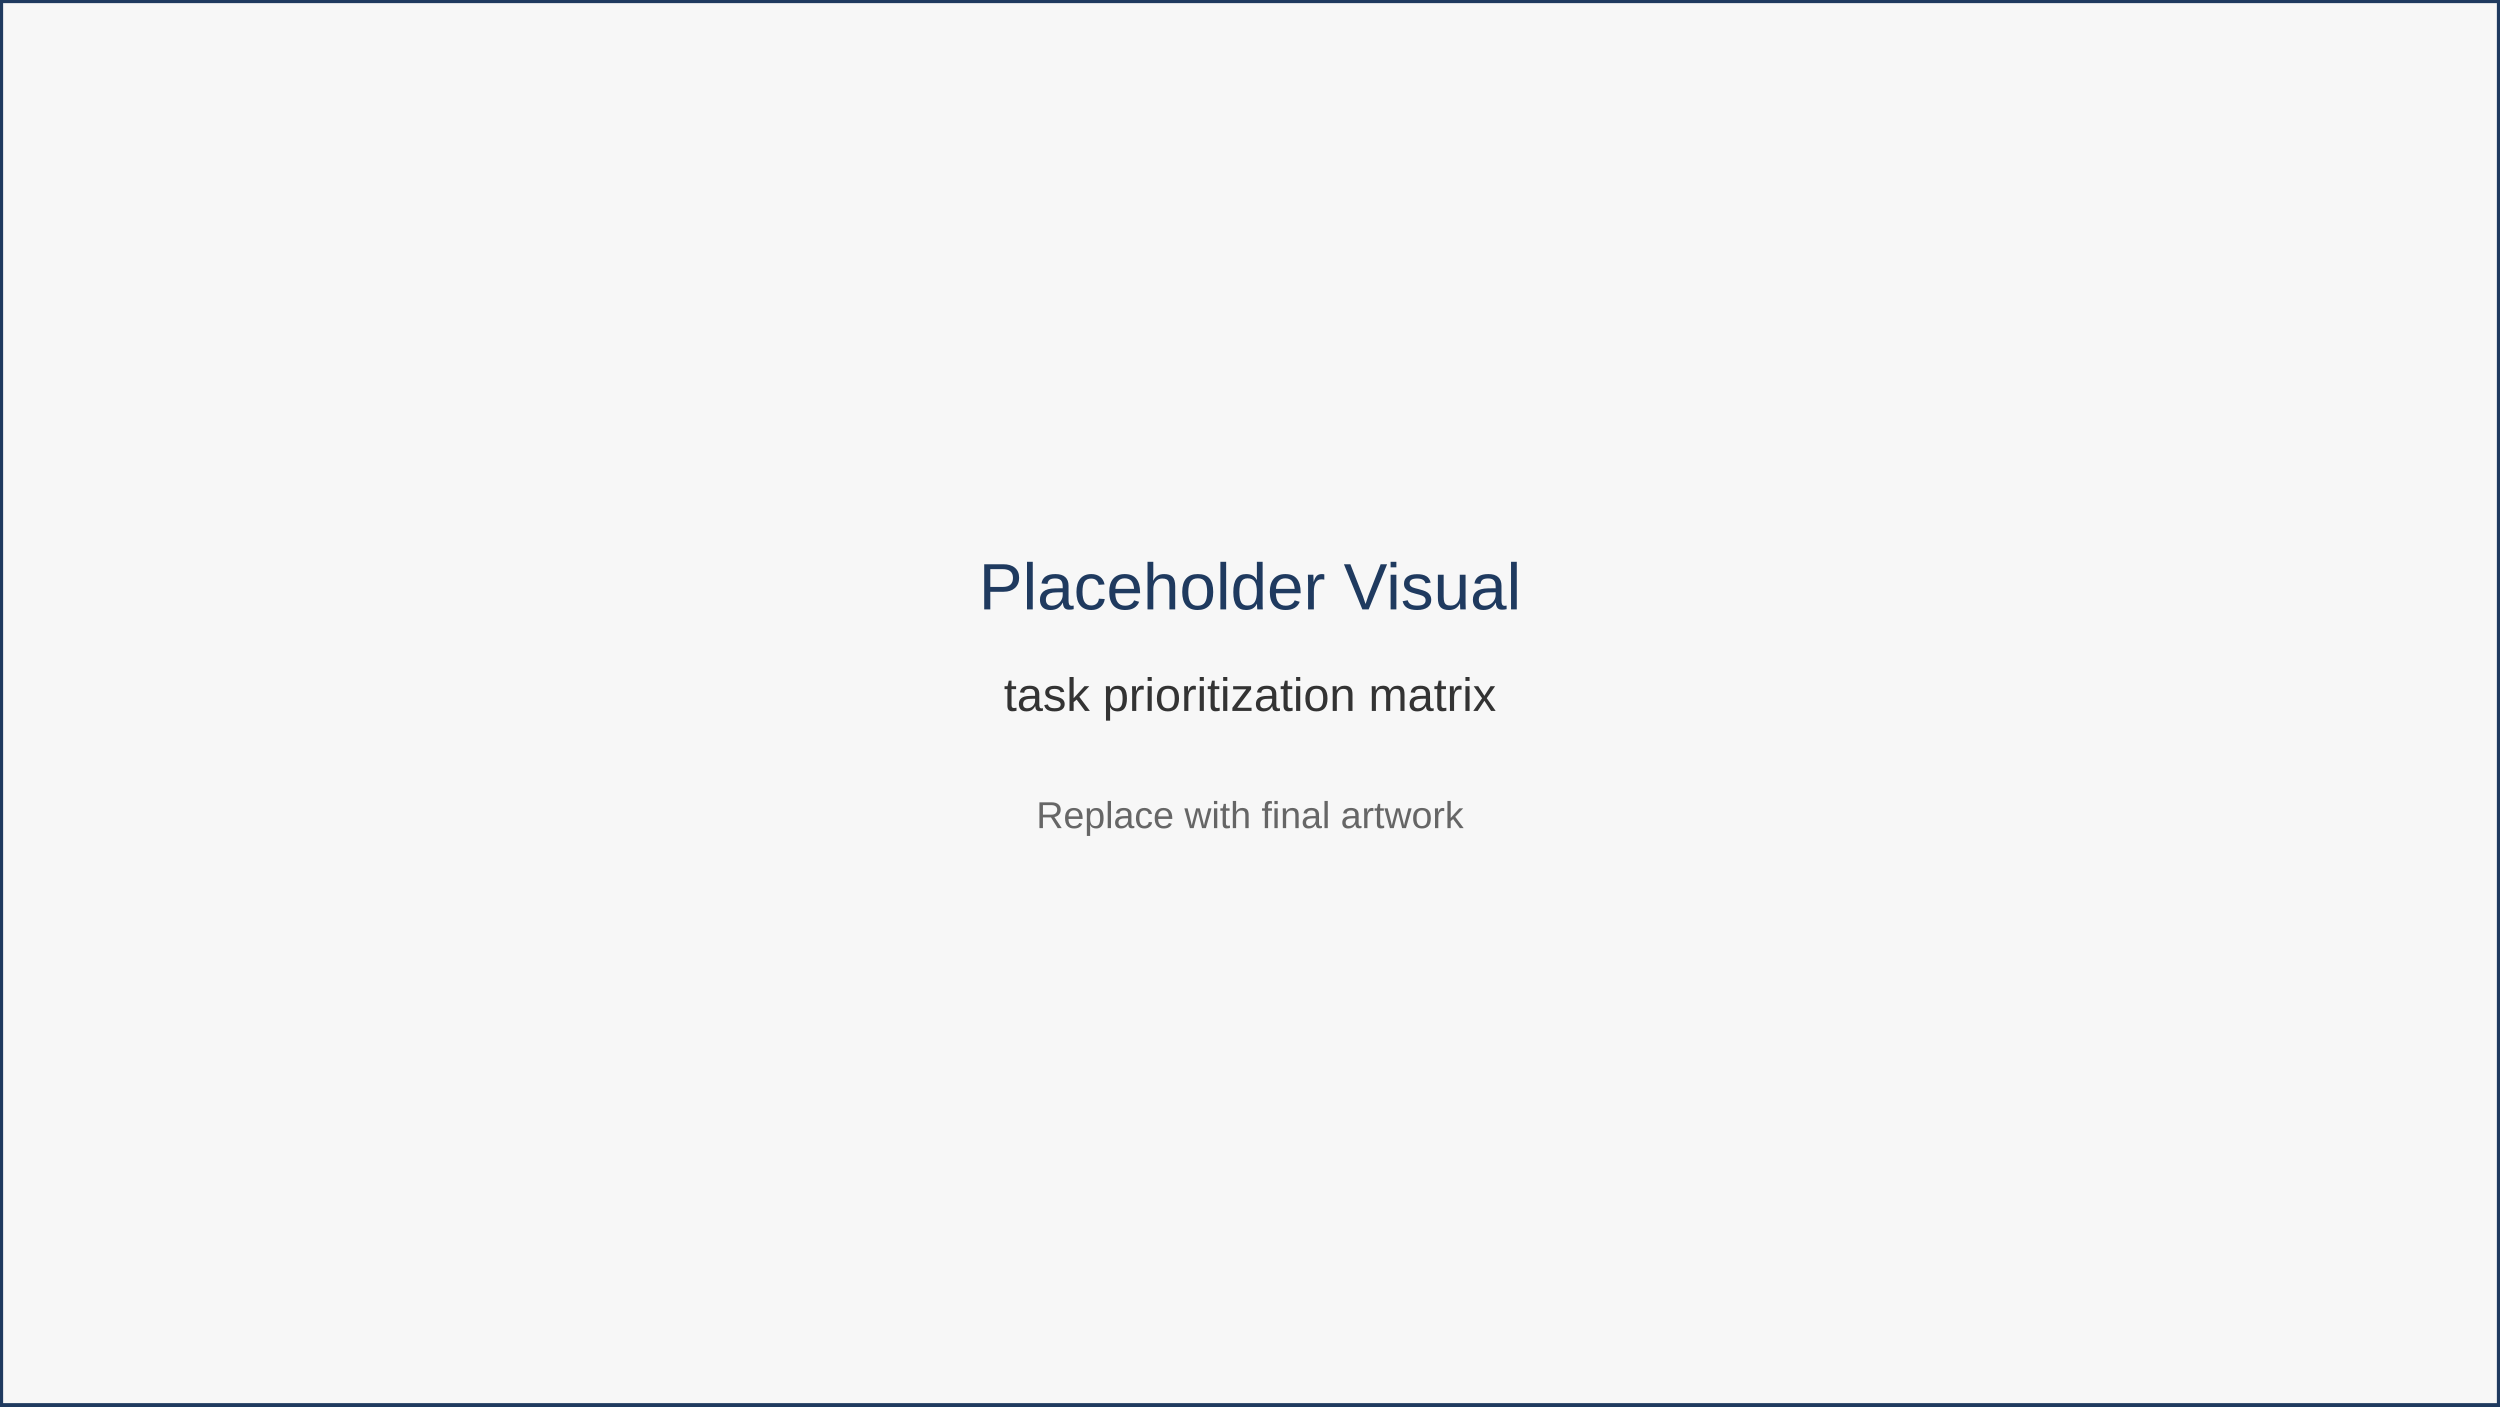
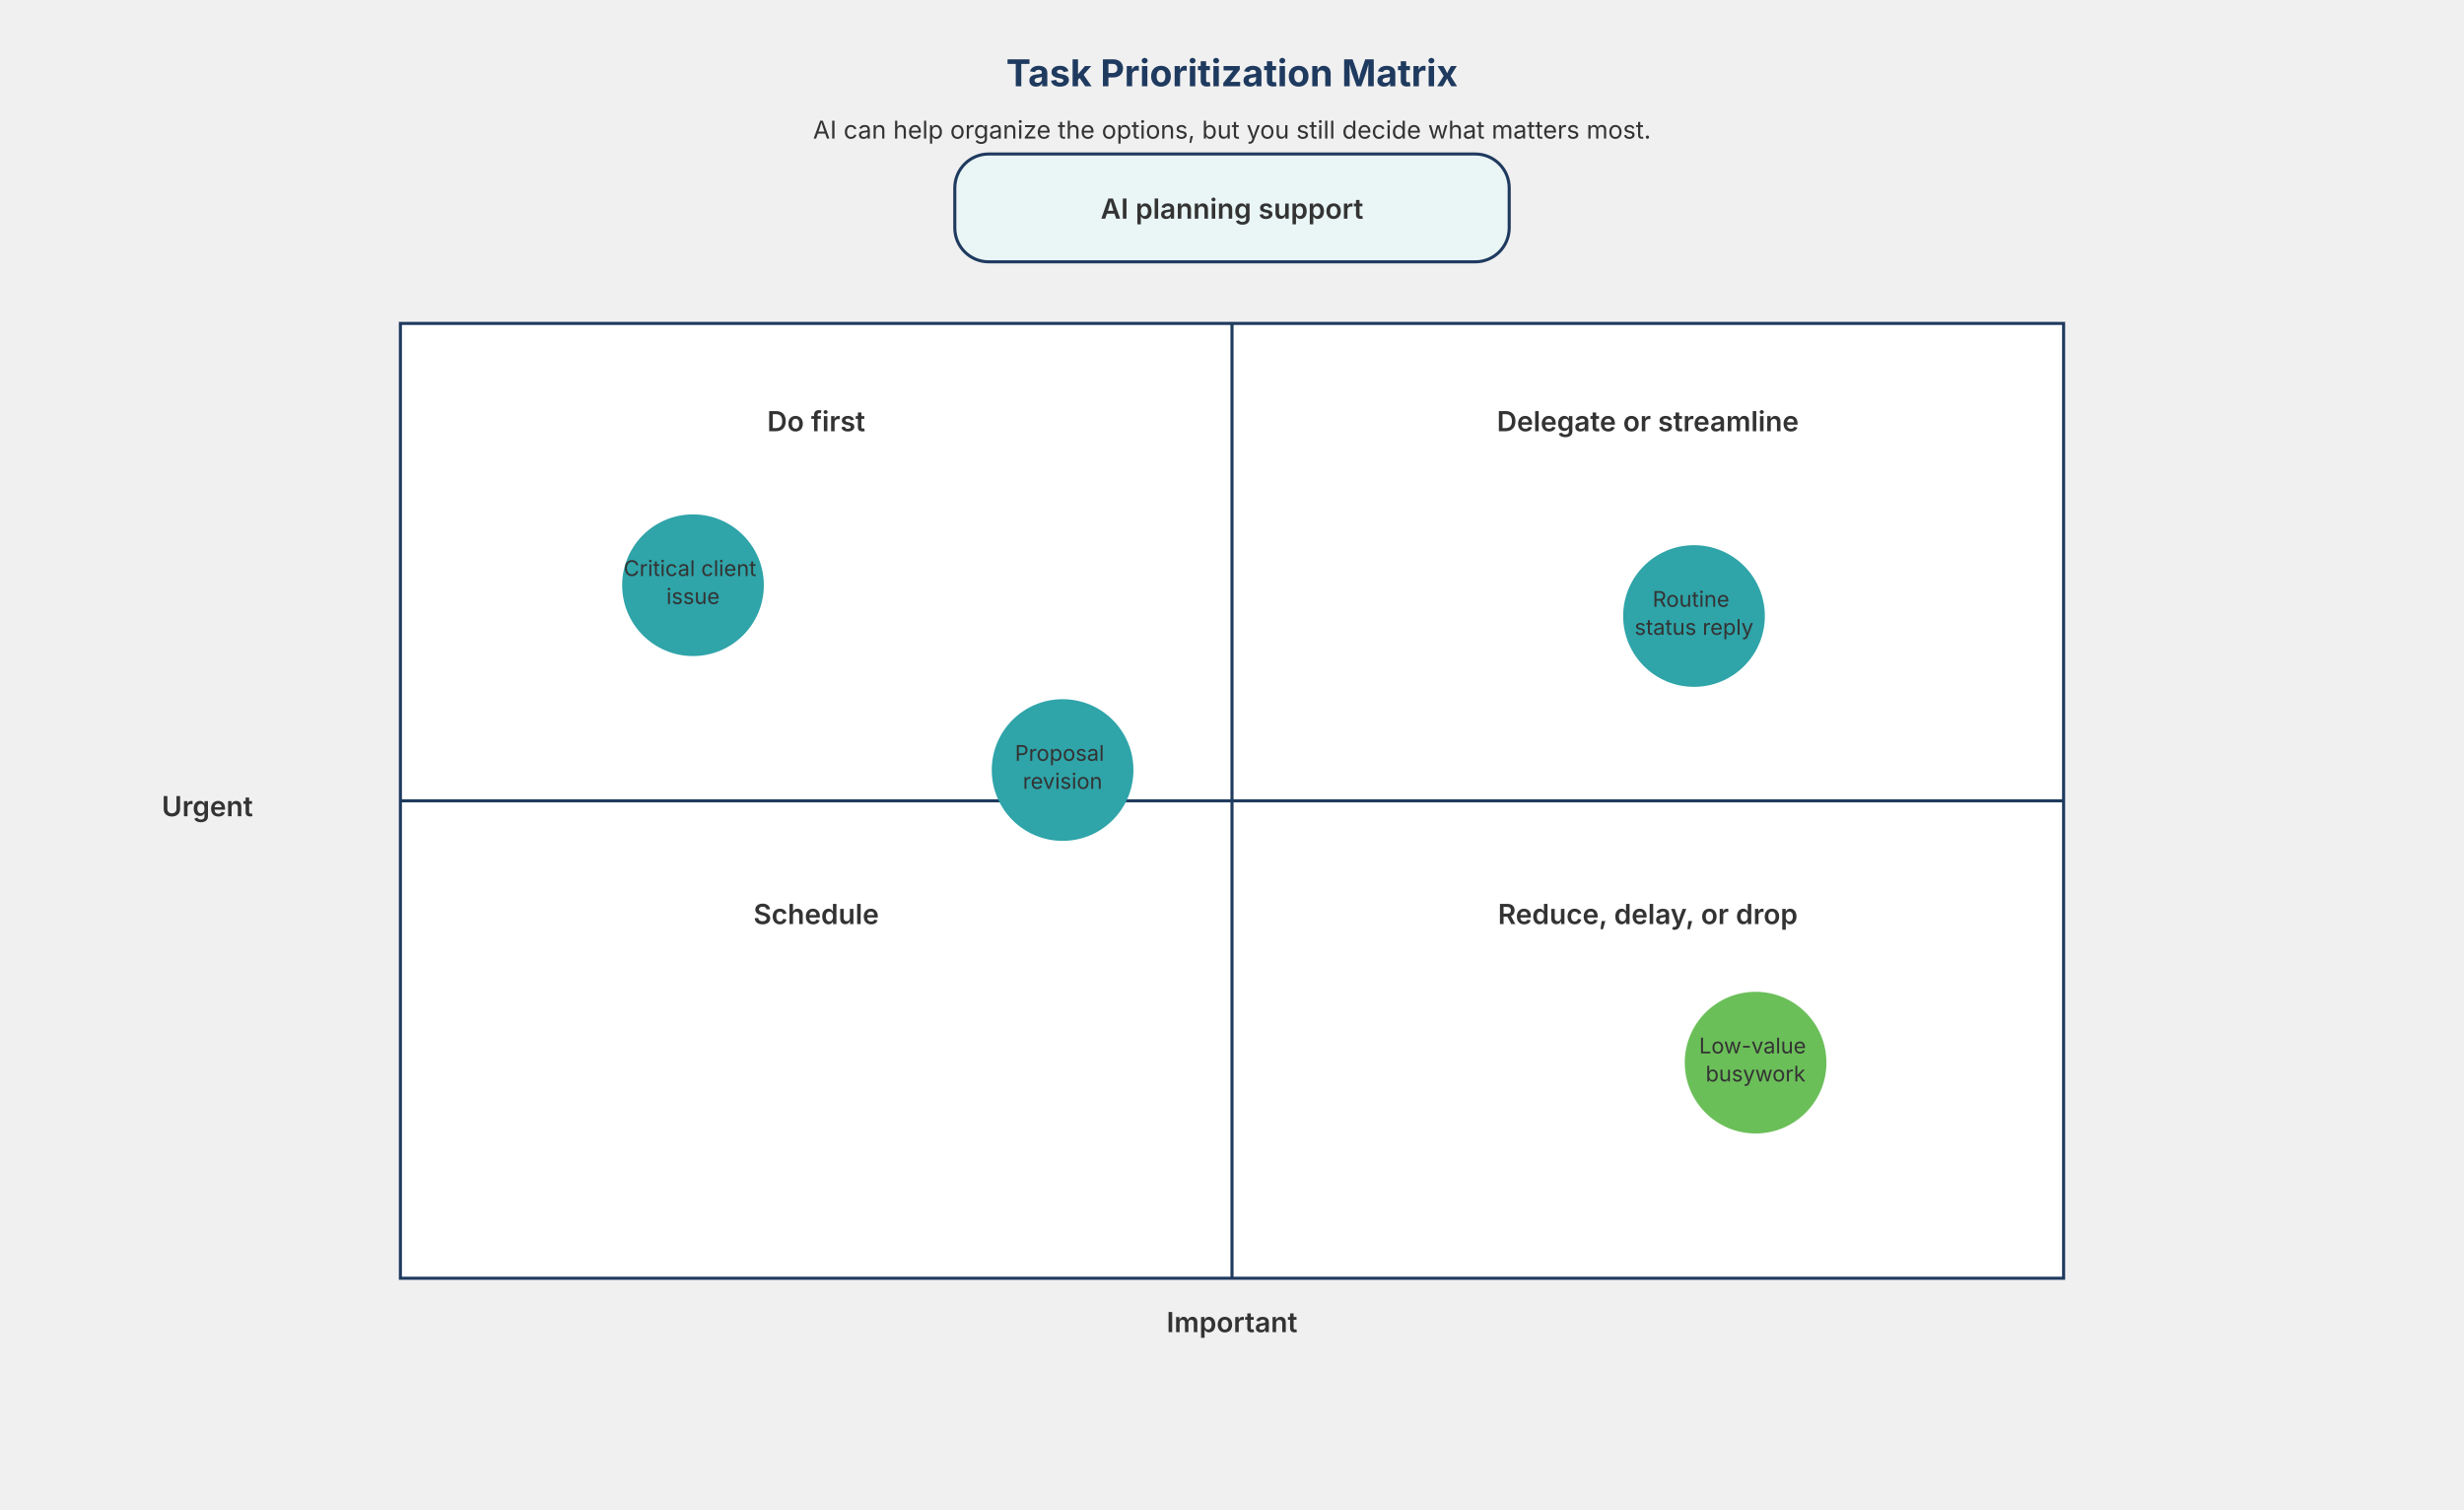
- <svg xmlns="http://www.w3.org/2000/svg" width="1600" height="900" viewBox="0 0 1600 900">
-   <rect width="1600" height="900" fill="#F7F7F7" stroke="#1F3A5F" stroke-width="4" />
-   <text x="800" y="390" text-anchor="middle" font-family="Arial, sans-serif" font-size="42" fill="#1F3A5F">
-     Placeholder Visual
+ <svg xmlns="http://www.w3.org/2000/svg" width="1600" height="980" viewBox="0 0 1600 980" fill="none">
+   <defs>
+     <marker id="arrow" viewBox="0 0 10 10" refX="9" refY="5" markerWidth="8" markerHeight="8" orient="auto-start-reverse">
+       <path d="M 0 0 L 10 5 L 0 10 z" fill="#1F3A5F" />
+     </marker>
+     <style>
+       text { font-family: Inter, Arial, sans-serif; fill: #333333; }
+       .title { font-size: 24px; font-weight: 700; fill: #1F3A5F; }
+       .label { font-size: 18px; font-weight: 600; }
+       .body { font-size: 16px; }
+       .small { font-size: 14px; }
+       .box { stroke: #1F3A5F; stroke-width: 2; }
+       .arrow { stroke: #1F3A5F; stroke-width: 2; fill: none; marker-end: url(#arrow); }
+       .dashed { stroke-dasharray: 8 8; }
+       .icon-circle { fill: #2FA4A9; }
+       .muted { fill: #F7F7F7; }
+     </style>
+   </defs>
+   <text x="800" y="56" text-anchor="middle" class="title">
+     <tspan x="800" dy="0">Task Prioritization Matrix</tspan>
  </text>
-   <text x="800" y="455" text-anchor="middle" font-family="Arial, sans-serif" font-size="30" fill="#333333">
-     task prioritization matrix
+   <text x="800" y="90" text-anchor="middle" class="body">
+     <tspan x="800" dy="0">AI can help organize the options, but you still decide what matters most.</tspan>
  </text>
-   <text x="800" y="530" text-anchor="middle" font-family="Arial, sans-serif" font-size="24" fill="#666666">
-     Replace with final artwork
+   <rect x="260" y="210" width="1080" height="620" fill="#FFFFFF" stroke="#1F3A5F" stroke-width="2" />
+   <line x1="800.0" y1="210" x2="800.0" y2="830" stroke="#1F3A5F" stroke-width="2" />
+   <line x1="260" y1="520.0" x2="1340" y2="520.0" stroke="#1F3A5F" stroke-width="2" />
+   <text x="800" y="865" text-anchor="middle" class="label">
+     <tspan x="800" dy="0">Important</tspan>
+   </text>
+   <text x="105" y="530" text-anchor="start" class="label">
+     <tspan x="105" dy="0">Urgent</tspan>
+   </text>
+   <text x="530" y="280" text-anchor="middle" class="label">
+     <tspan x="530" dy="0">Do first</tspan>
+   </text>
+   <text x="1070" y="280" text-anchor="middle" class="label">
+     <tspan x="1070" dy="0">Delegate or streamline</tspan>
+   </text>
+   <text x="530" y="600" text-anchor="middle" class="label">
+     <tspan x="530" dy="0">Schedule</tspan>
+   </text>
+   <text x="1070" y="600" text-anchor="middle" class="label">
+     <tspan x="1070" dy="0">Reduce, delay, or drop</tspan>
+   </text>
+   <rect x="620" y="100" width="360" height="70" rx="22" fill="#EAF6F6" class="box" />
+   <text x="800" y="142" text-anchor="middle" class="label">
+     <tspan x="800" dy="0">AI planning support</tspan>
+   </text>
+   <circle cx="450" cy="380" r="46" fill="#2FA4A9" />
+   <text x="450" y="374" text-anchor="middle" class="small">
+     <tspan x="450" dy="0">Critical client</tspan>
+     <tspan x="450" dy="1.3em">issue</tspan>
+   </text>
+   <circle cx="690" cy="500" r="46" fill="#2FA4A9" />
+   <text x="690" y="494" text-anchor="middle" class="small">
+     <tspan x="690" dy="0">Proposal</tspan>
+     <tspan x="690" dy="1.3em">revision</tspan>
+   </text>
+   <circle cx="1100" cy="400" r="46" fill="#2FA4A9" />
+   <text x="1100" y="394" text-anchor="middle" class="small">
+     <tspan x="1100" dy="0">Routine</tspan>
+     <tspan x="1100" dy="1.3em">status reply</tspan>
+   </text>
+   <circle cx="1140" cy="690" r="46" fill="#6BBF59" />
+   <text x="1140" y="684" text-anchor="middle" class="small">
+     <tspan x="1140" dy="0">Low-value</tspan>
+     <tspan x="1140" dy="1.3em">busywork</tspan>
  </text>
</svg>
